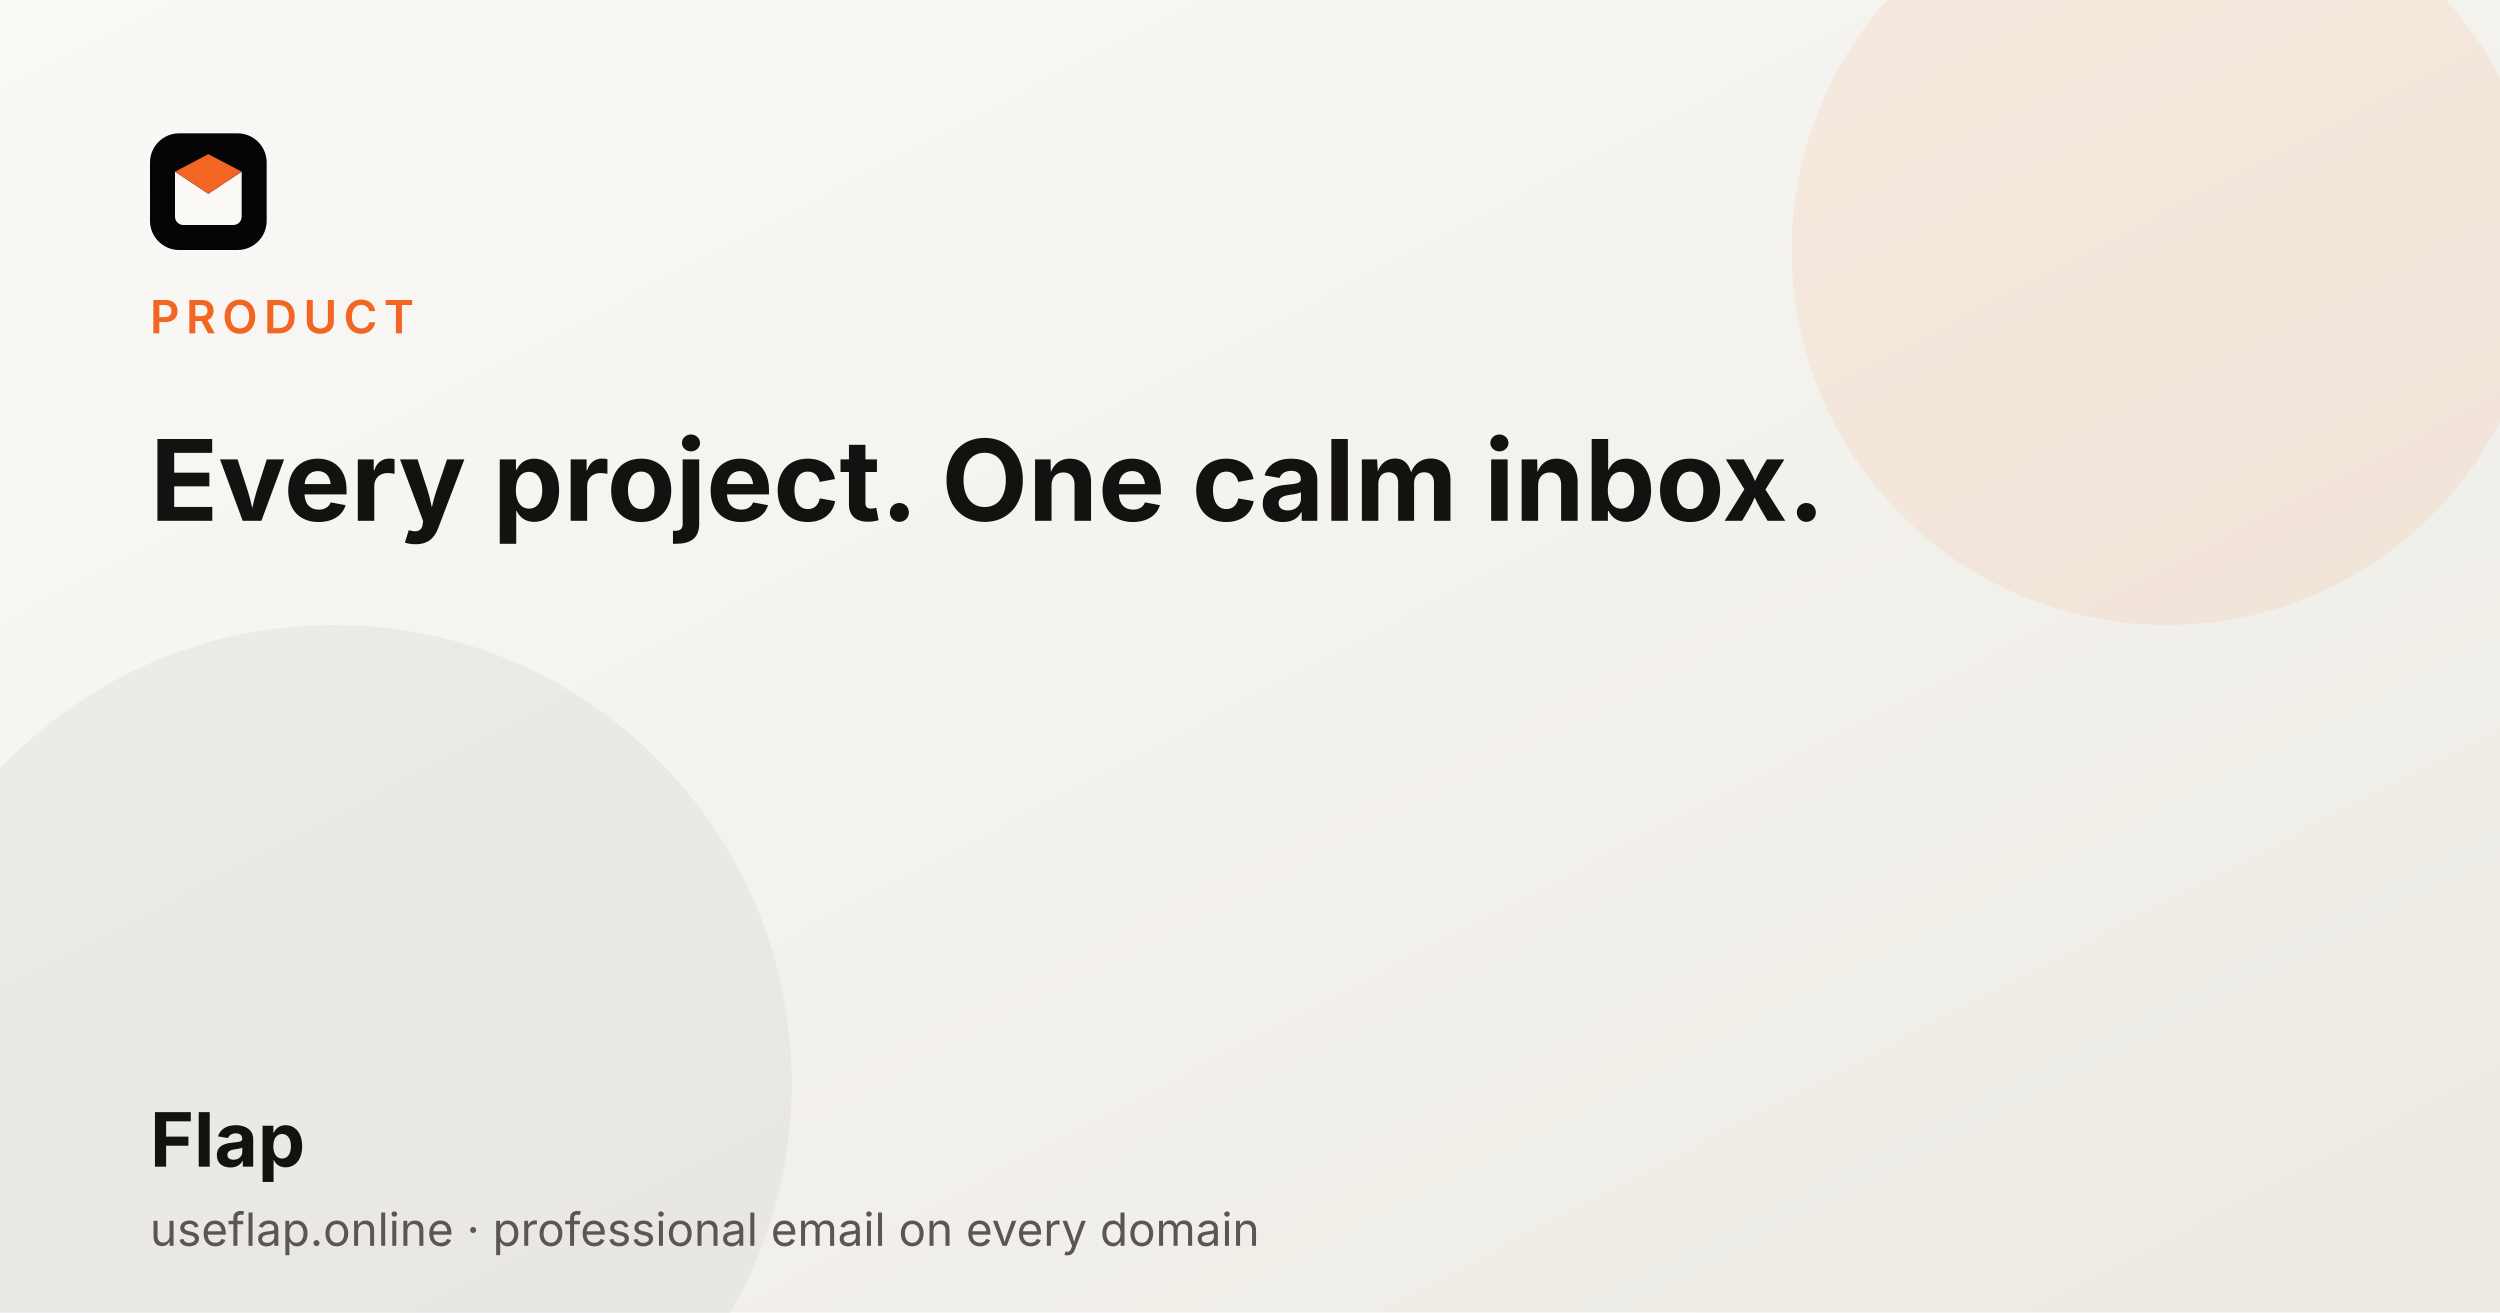
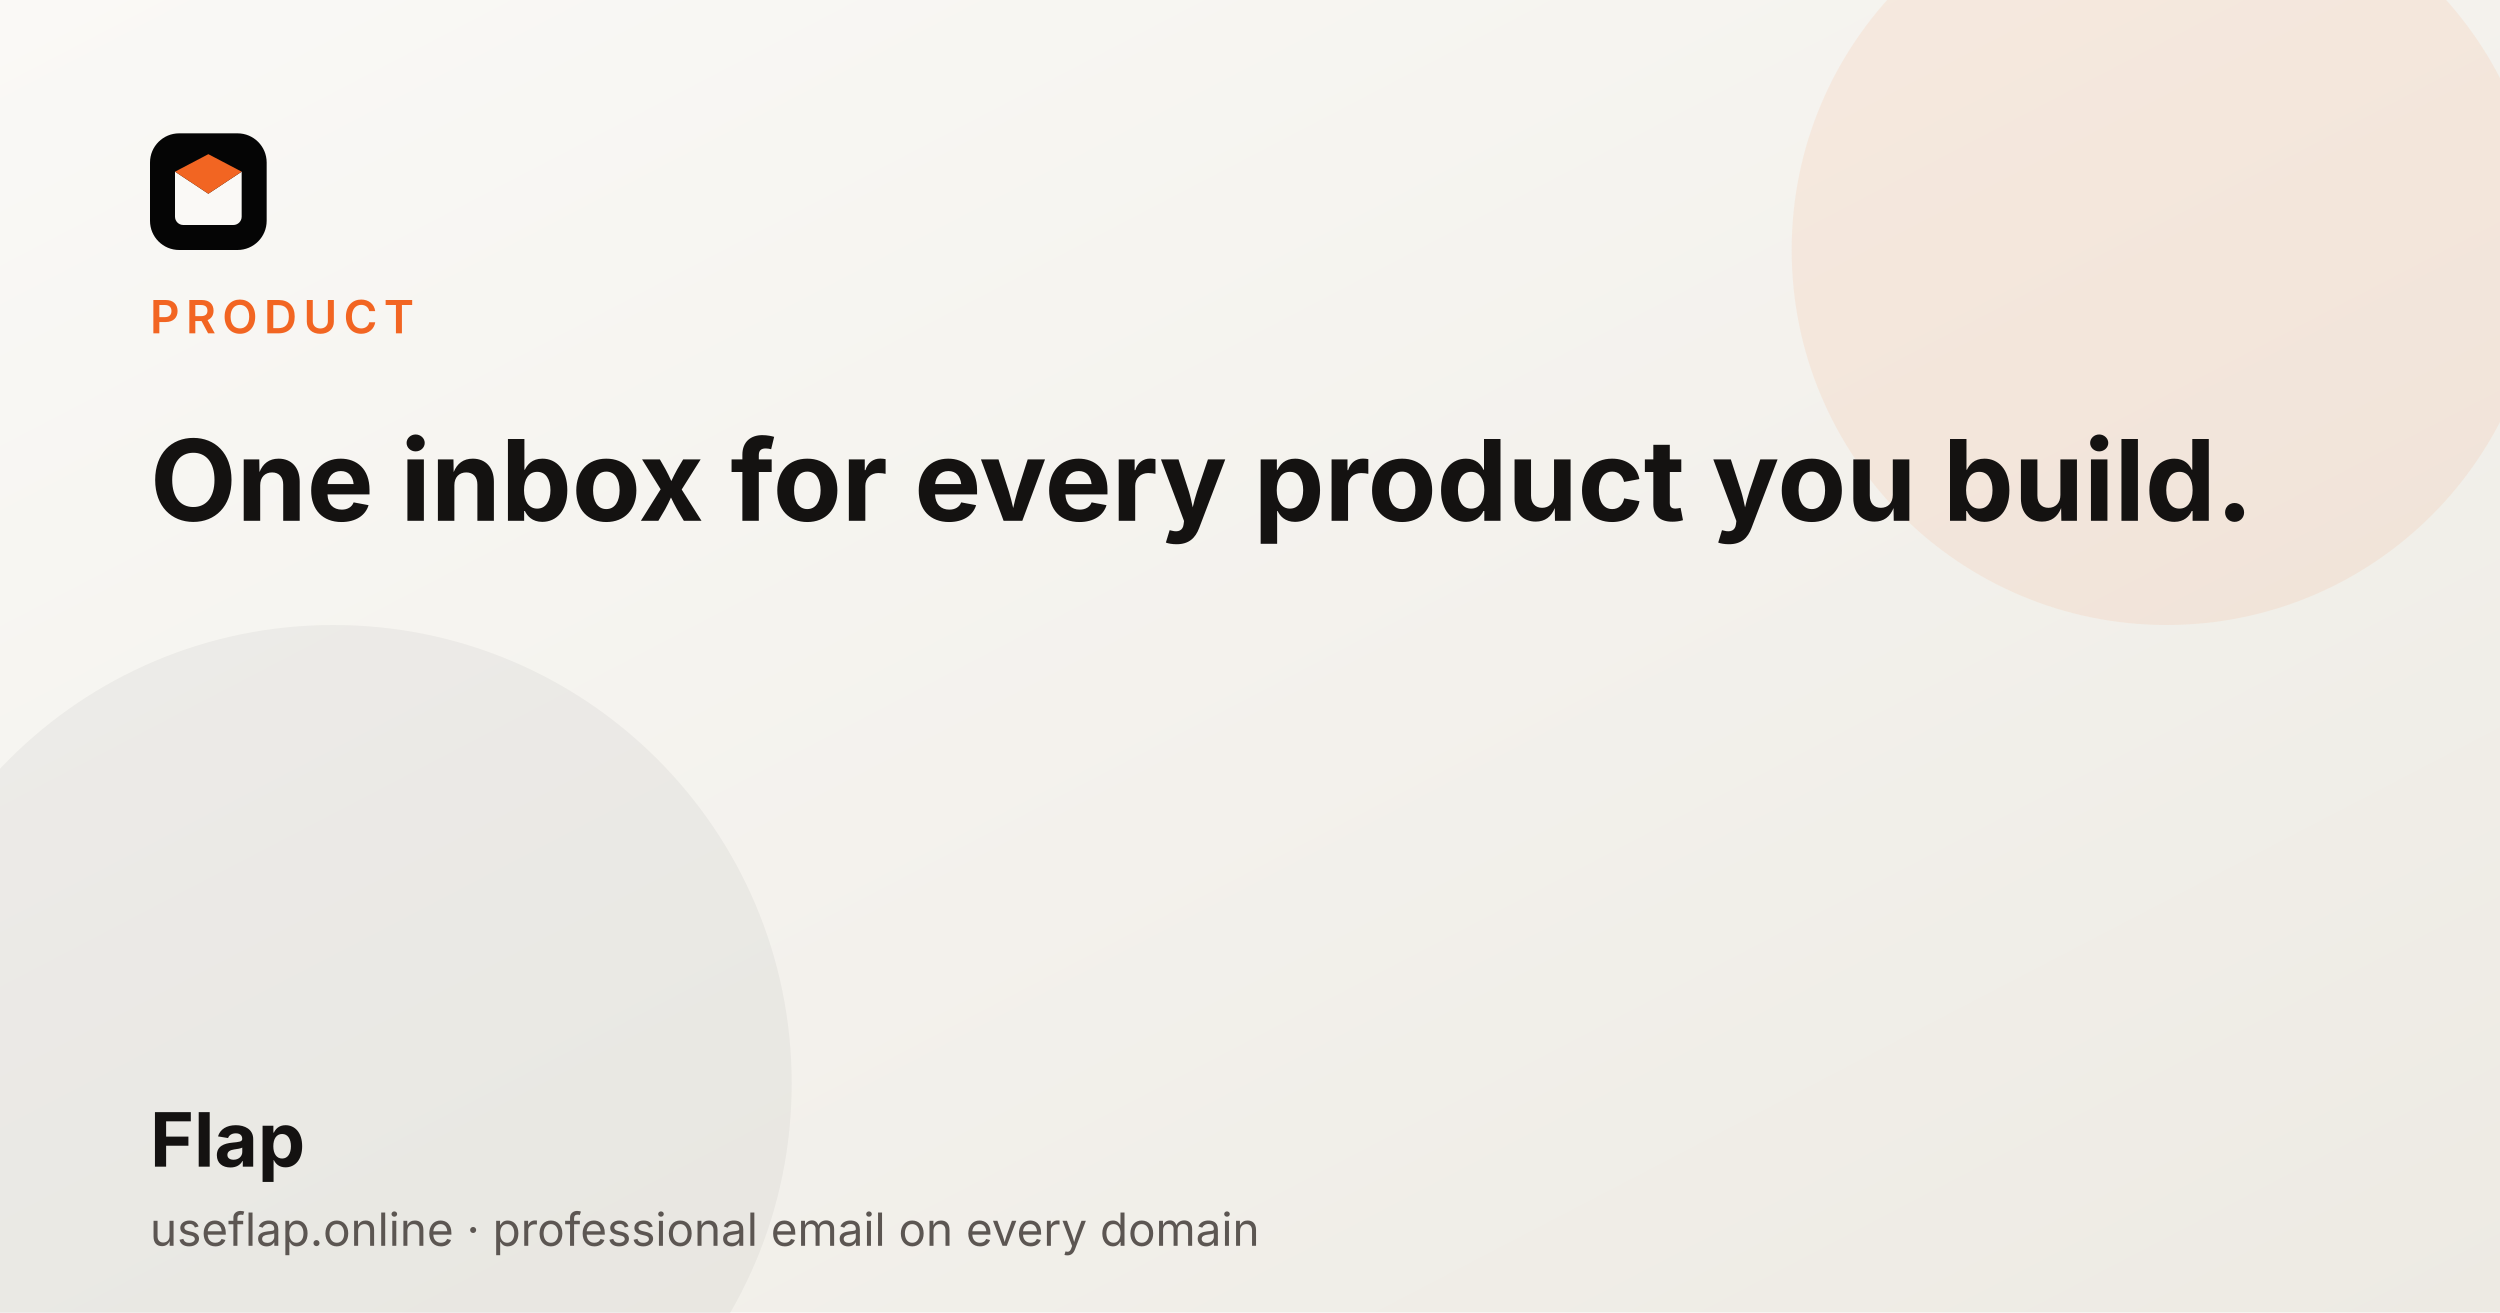
- <svg xmlns="http://www.w3.org/2000/svg" width="1200" height="630" viewBox="0 0 1200 630" role="img" aria-label="Every project. One calm inbox.">
+ <svg xmlns="http://www.w3.org/2000/svg" width="1200" height="630" viewBox="0 0 1200 630" role="img" aria-label="One inbox for every product you build.">
  <defs>
    <linearGradient id="bg" x1="0" y1="0" x2="1" y2="1">
      <stop offset="0%" stop-color="#FAF9F6" />
      <stop offset="55%" stop-color="#F3F1EC" />
      <stop offset="100%" stop-color="#EDEAE3" />
    </linearGradient>
  </defs>
  <rect width="1200" height="630" fill="url(#bg)" />
  <circle cx="1040" cy="120" r="180" fill="#F26522" fill-opacity="0.08" />
  <circle cx="160" cy="520" r="220" fill="#141211" fill-opacity="0.04" />
  <rect x="72" y="64" width="56" height="56" rx="14" fill="#050505" />
  <path d="M84 82.4L100 93l16-10.6V104a4 4 0 0 1-4 4H88a4 4 0 0 1-4-4V82.4z" fill="#FAF9F6" />
  <path d="M84 82.4L100 93l16-10.6L100 74 84 82.4z" fill="#F26522" />
  <text x="72" y="160" fill="#F26522" font-family="Inter, ui-sans-serif, system-ui, sans-serif" font-size="22" font-weight="600" letter-spacing="0.14em">PRODUCT</text>
  <text x="72" y="250" fill="#141211" font-family="Inter, ui-sans-serif, system-ui, sans-serif" font-size="54" font-weight="700">
-     <tspan x="72" dy="0">Every project. One calm inbox.</tspan>
+     <tspan x="72" dy="0">One inbox for every product you build.</tspan>
  </text>
  <text x="72" y="560" fill="#141211" font-family="Inter, ui-sans-serif, system-ui, sans-serif" font-size="36" font-weight="700">Flap</text>
  <text x="72" y="598" fill="#5c5652" font-family="Inter, ui-sans-serif, system-ui, sans-serif" font-size="22">useflap.online · professional email on every domain</text>
</svg>
